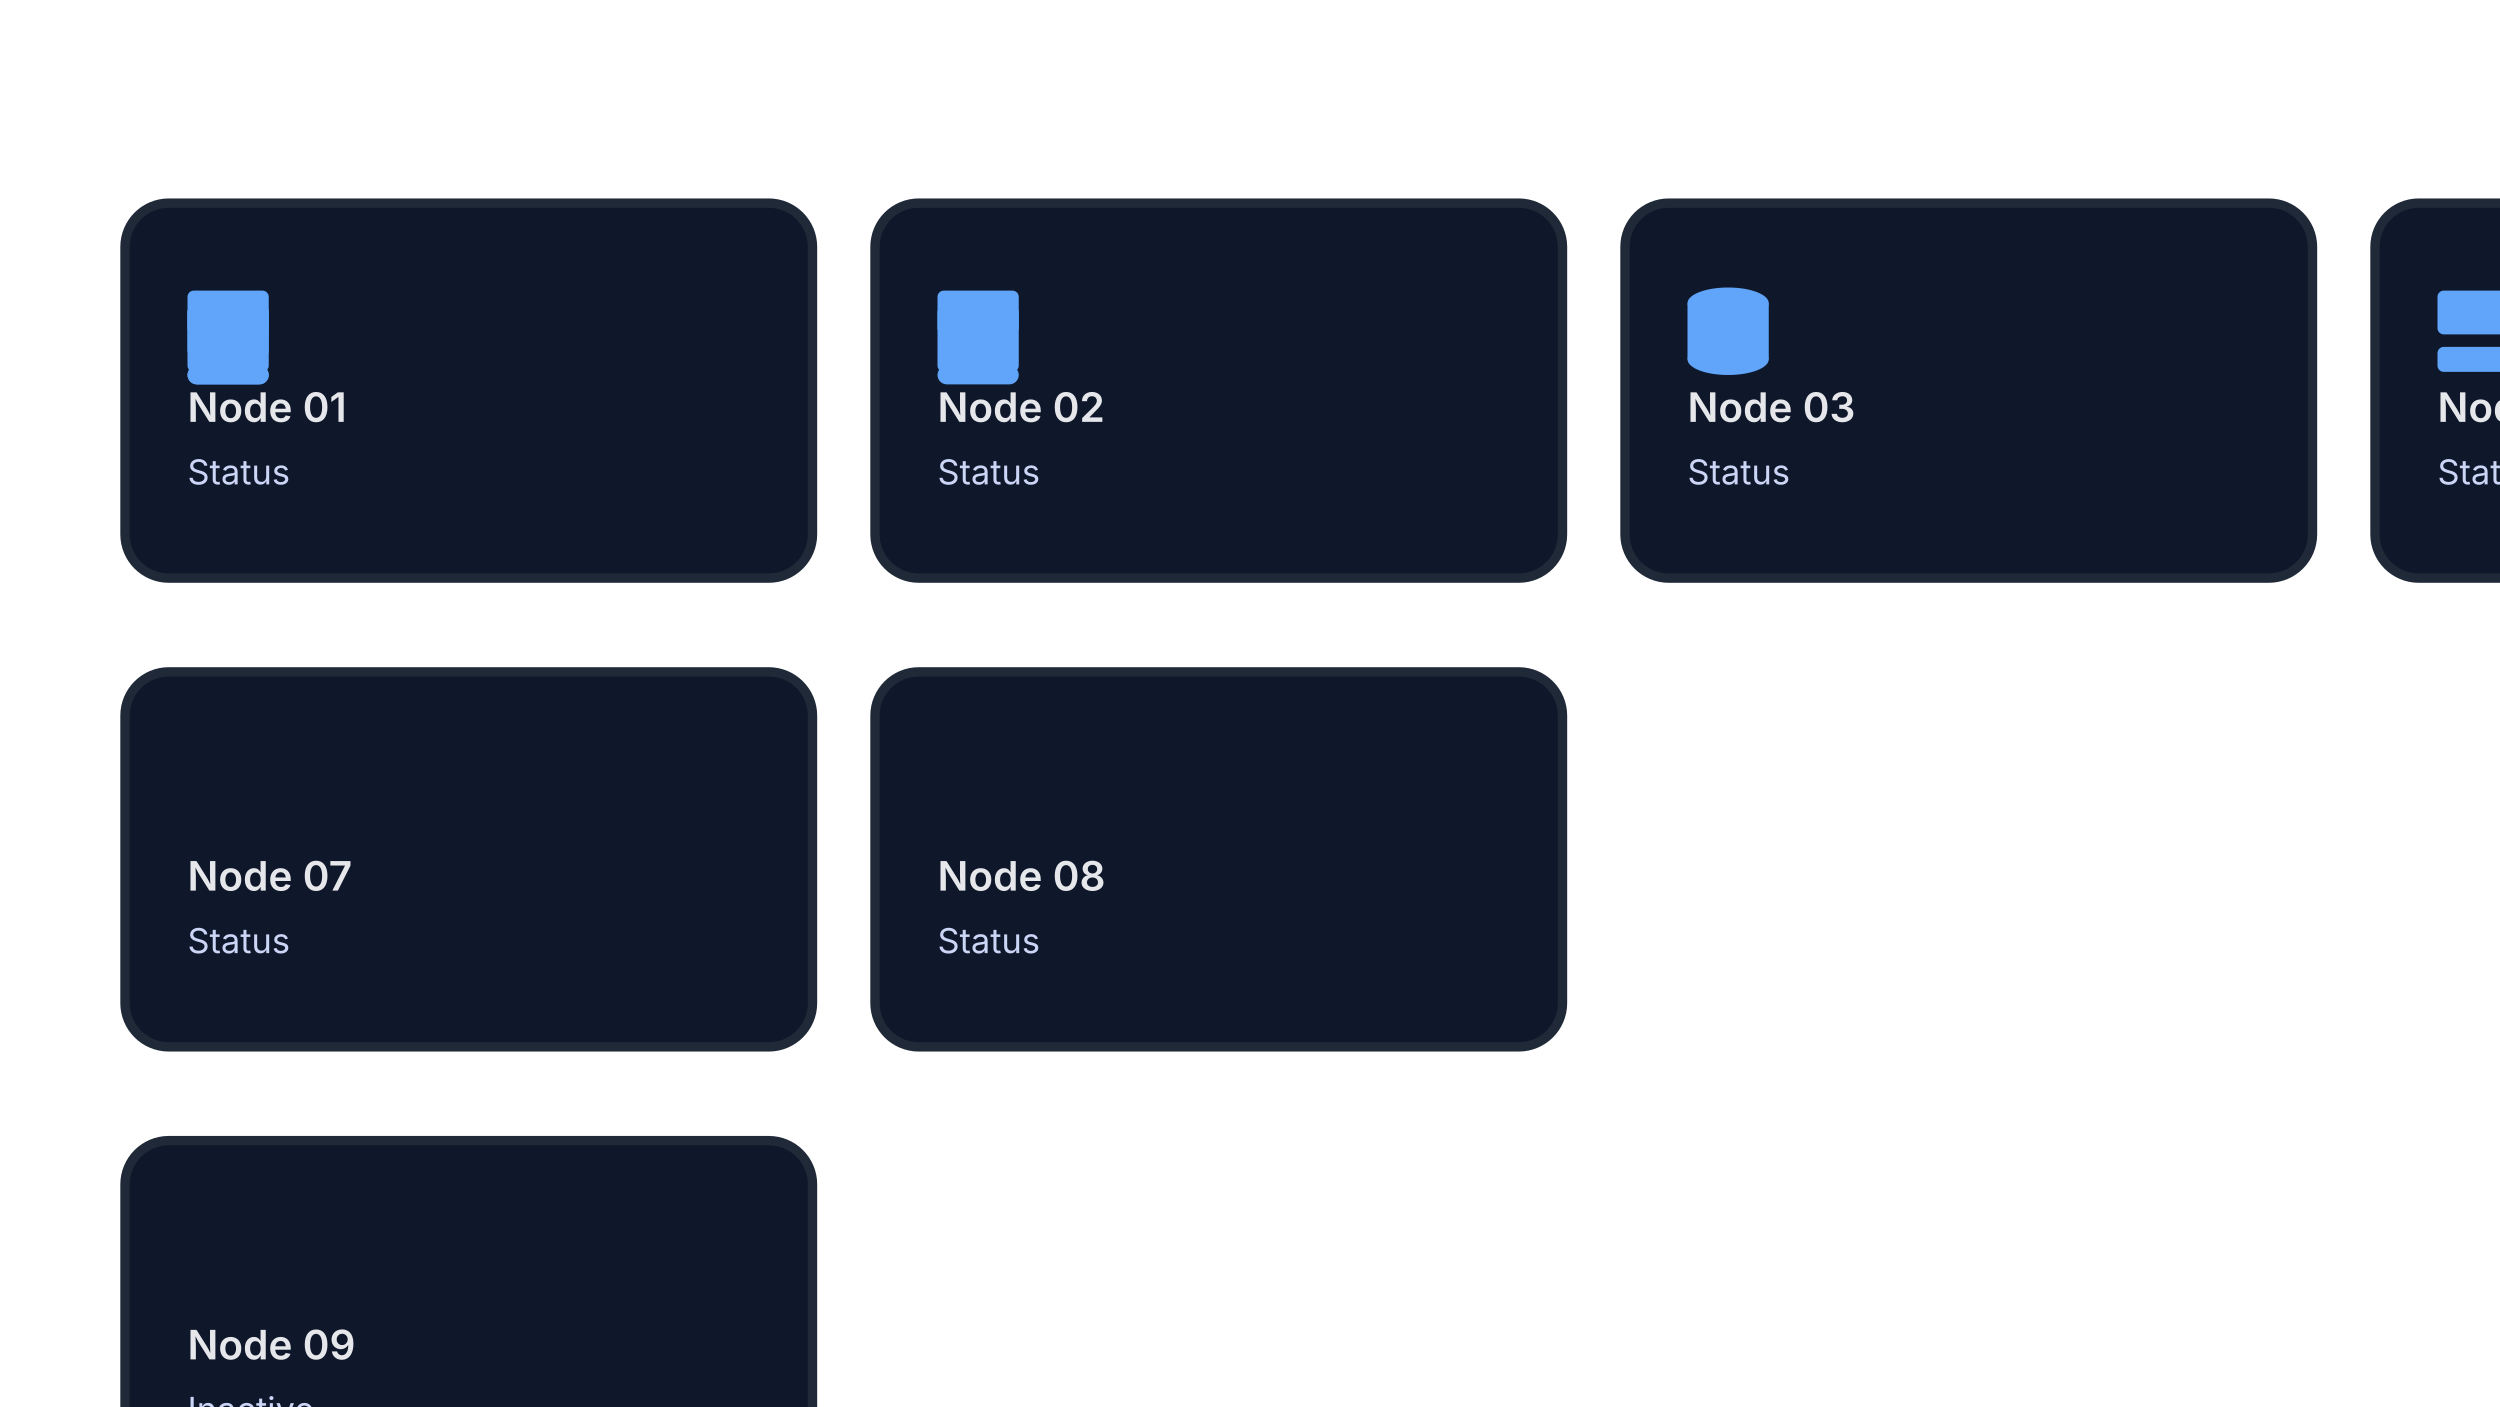
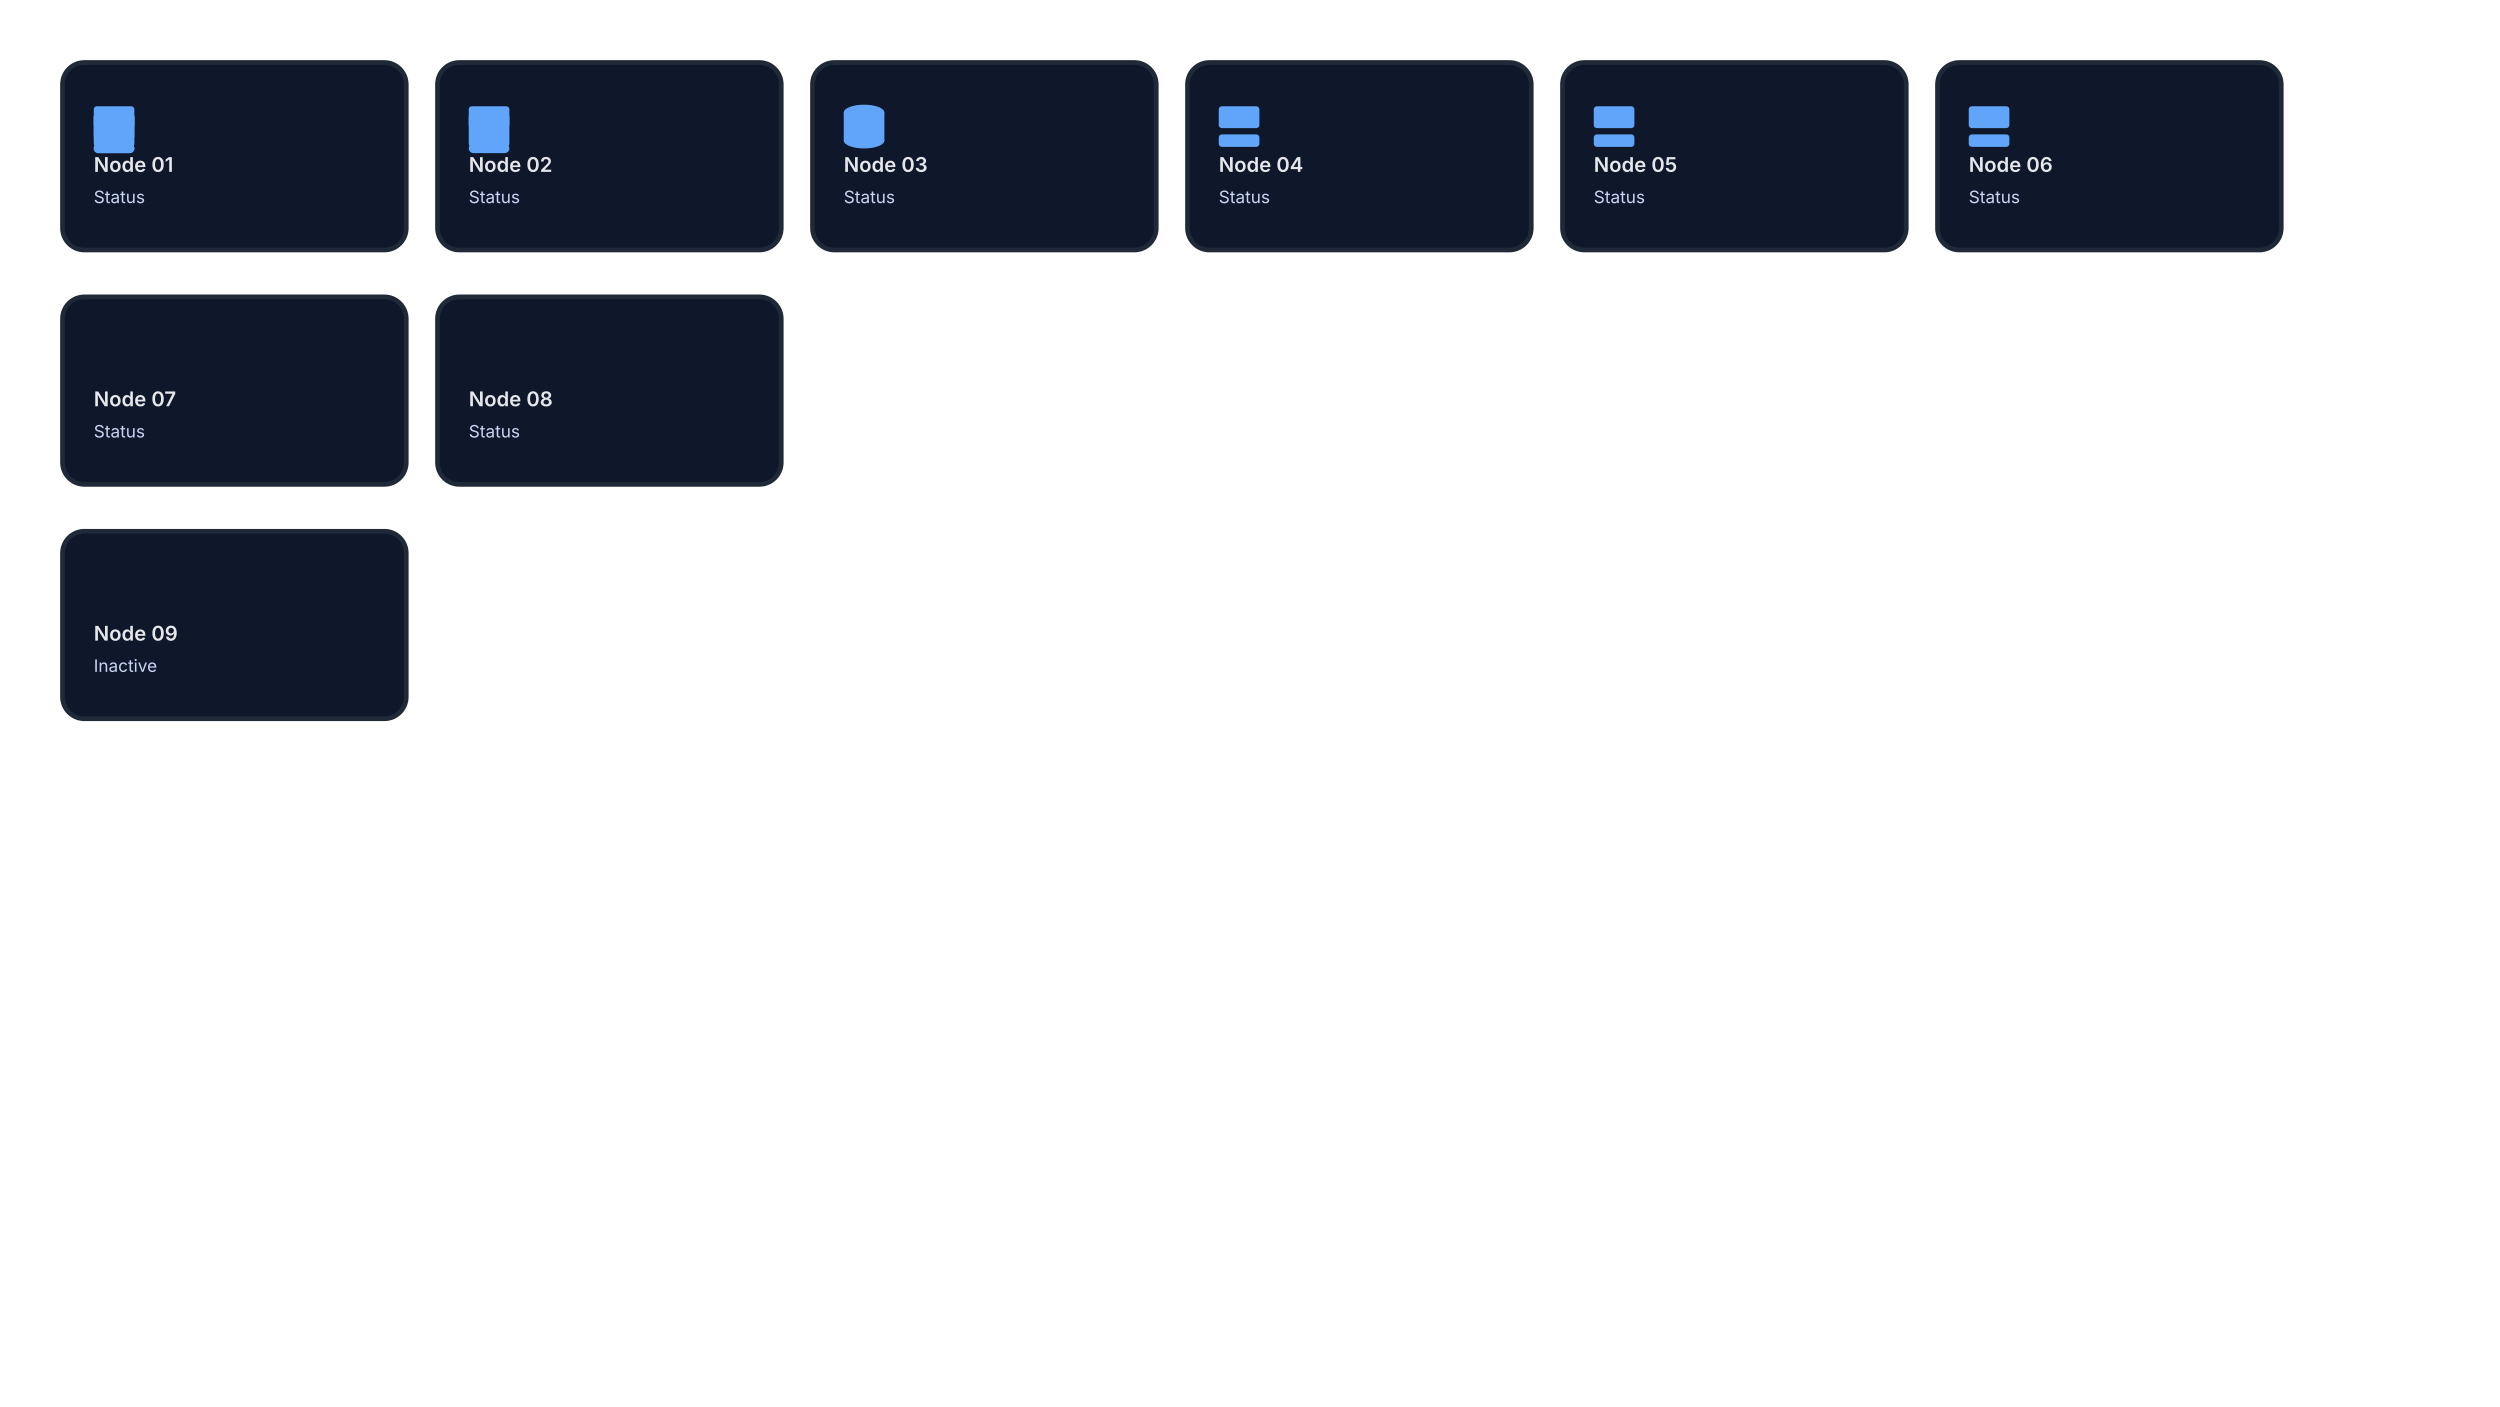
- <svg xmlns="http://www.w3.org/2000/svg" width="1600" height="900" viewBox="0 0 800 400" style="background:#0b1220; font-family: Inter, Arial, sans-serif;">
+ <svg xmlns="http://www.w3.org/2000/svg" width="1600" height="900" viewBox="0 0 1600 900" style="background:#0b1220; font-family: Inter, Arial, sans-serif;">
  <defs>
    <style>
      .card { fill:#0f172a; stroke:#1f2937; stroke-width:3; rx:14; }
      .title { fill:#e5e7eb; font-size:13px; font-weight:600; }
      .metric { fill:#cbd5f5; font-size:11px; }
      .icon-fill { fill:#60a5fa; }
    </style>
  </defs>
  <g id="cell-node_01_status">
    <rect class="card" x="40" y="40" width="220" height="120" />
    <rect class="icon-fill" x="60" y="68" width="26" height="14" rx="2" />
    <rect class="icon-fill" x="60" y="86" width="26" height="8" rx="2" />
    <text class="title" x="60" y="110">Node 01</text>
    <text class="metric" x="60" y="130">Status</text>
  </g>
  <g id="cell-node_02_status">
    <rect class="card" x="280" y="40" width="220" height="120" />
    <rect class="icon-fill" x="300" y="68" width="26" height="14" rx="2" />
    <rect class="icon-fill" x="300" y="86" width="26" height="8" rx="2" />
    <text class="title" x="300" y="110">Node 02</text>
    <text class="metric" x="300" y="130">Status</text>
  </g>
  <g id="cell-node_03_status">
    <rect class="card" x="520" y="40" width="220" height="120" />
    <ellipse class="icon-fill" cx="553" cy="72" rx="13" ry="5" />
    <rect class="icon-fill" x="540" y="72" width="26" height="18" />
    <ellipse class="icon-fill" cx="553" cy="90" rx="13" ry="5" />
    <text class="title" x="540" y="110">Node 03</text>
    <text class="metric" x="540" y="130">Status</text>
  </g>
  <g id="cell-node_04_status">
    <rect class="card" x="760" y="40" width="220" height="120" />
    <rect class="icon-fill" x="780" y="68" width="26" height="14" rx="2" />
    <rect class="icon-fill" x="780" y="86" width="26" height="8" rx="2" />
    <text class="title" x="780" y="110">Node 04</text>
    <text class="metric" x="780" y="130">Status</text>
  </g>
  <g id="cell-node_05_status">
    <rect class="card" x="1000" y="40" width="220" height="120" />
    <rect class="icon-fill" x="1020" y="68" width="26" height="14" rx="2" />
    <rect class="icon-fill" x="1020" y="86" width="26" height="8" rx="2" />
    <text class="title" x="1020" y="110">Node 05</text>
    <text class="metric" x="1020" y="130">Status</text>
  </g>
  <g id="cell-node_06_status">
    <rect class="card" x="1240" y="40" width="220" height="120" />
    <rect class="icon-fill" x="1260" y="68" width="26" height="14" rx="2" />
    <rect class="icon-fill" x="1260" y="86" width="26" height="8" rx="2" />
    <text class="title" x="1260" y="110">Node 06</text>
    <text class="metric" x="1260" y="130">Status</text>
  </g>
  <g id="cell-node_07_status">
    <rect class="card" x="40" y="190" width="220" height="120" />
    <rect class="icon-fill" x="60" y="72" width="26" height="18" rx="3" />
    <rect class="icon-fill" x="60" y="92" width="26" height="6" rx="3" />
    <text class="title" x="60" y="260">Node 07</text>
    <text class="metric" x="60" y="280">Status</text>
  </g>
  <g id="cell-node_08_status">
    <rect class="card" x="280" y="190" width="220" height="120" />
    <rect class="icon-fill" x="300" y="72" width="26" height="18" rx="3" />
    <rect class="icon-fill" x="300" y="92" width="26" height="6" rx="3" />
    <text class="title" x="300" y="260">Node 08</text>
    <text class="metric" x="300" y="280">Status</text>
  </g>
  <g id="cell-node_09_status">
    <rect class="card" x="40" y="340" width="220" height="120" />
    <rect class="icon-fill" x="60" y="72" width="26" height="18" rx="3" />
    <rect class="icon-fill" x="60" y="92" width="26" height="6" rx="3" />
    <text class="title" x="60" y="410">Node 09</text>
    <text class="metric" x="60" y="430">Inactive</text>
  </g>
</svg>
